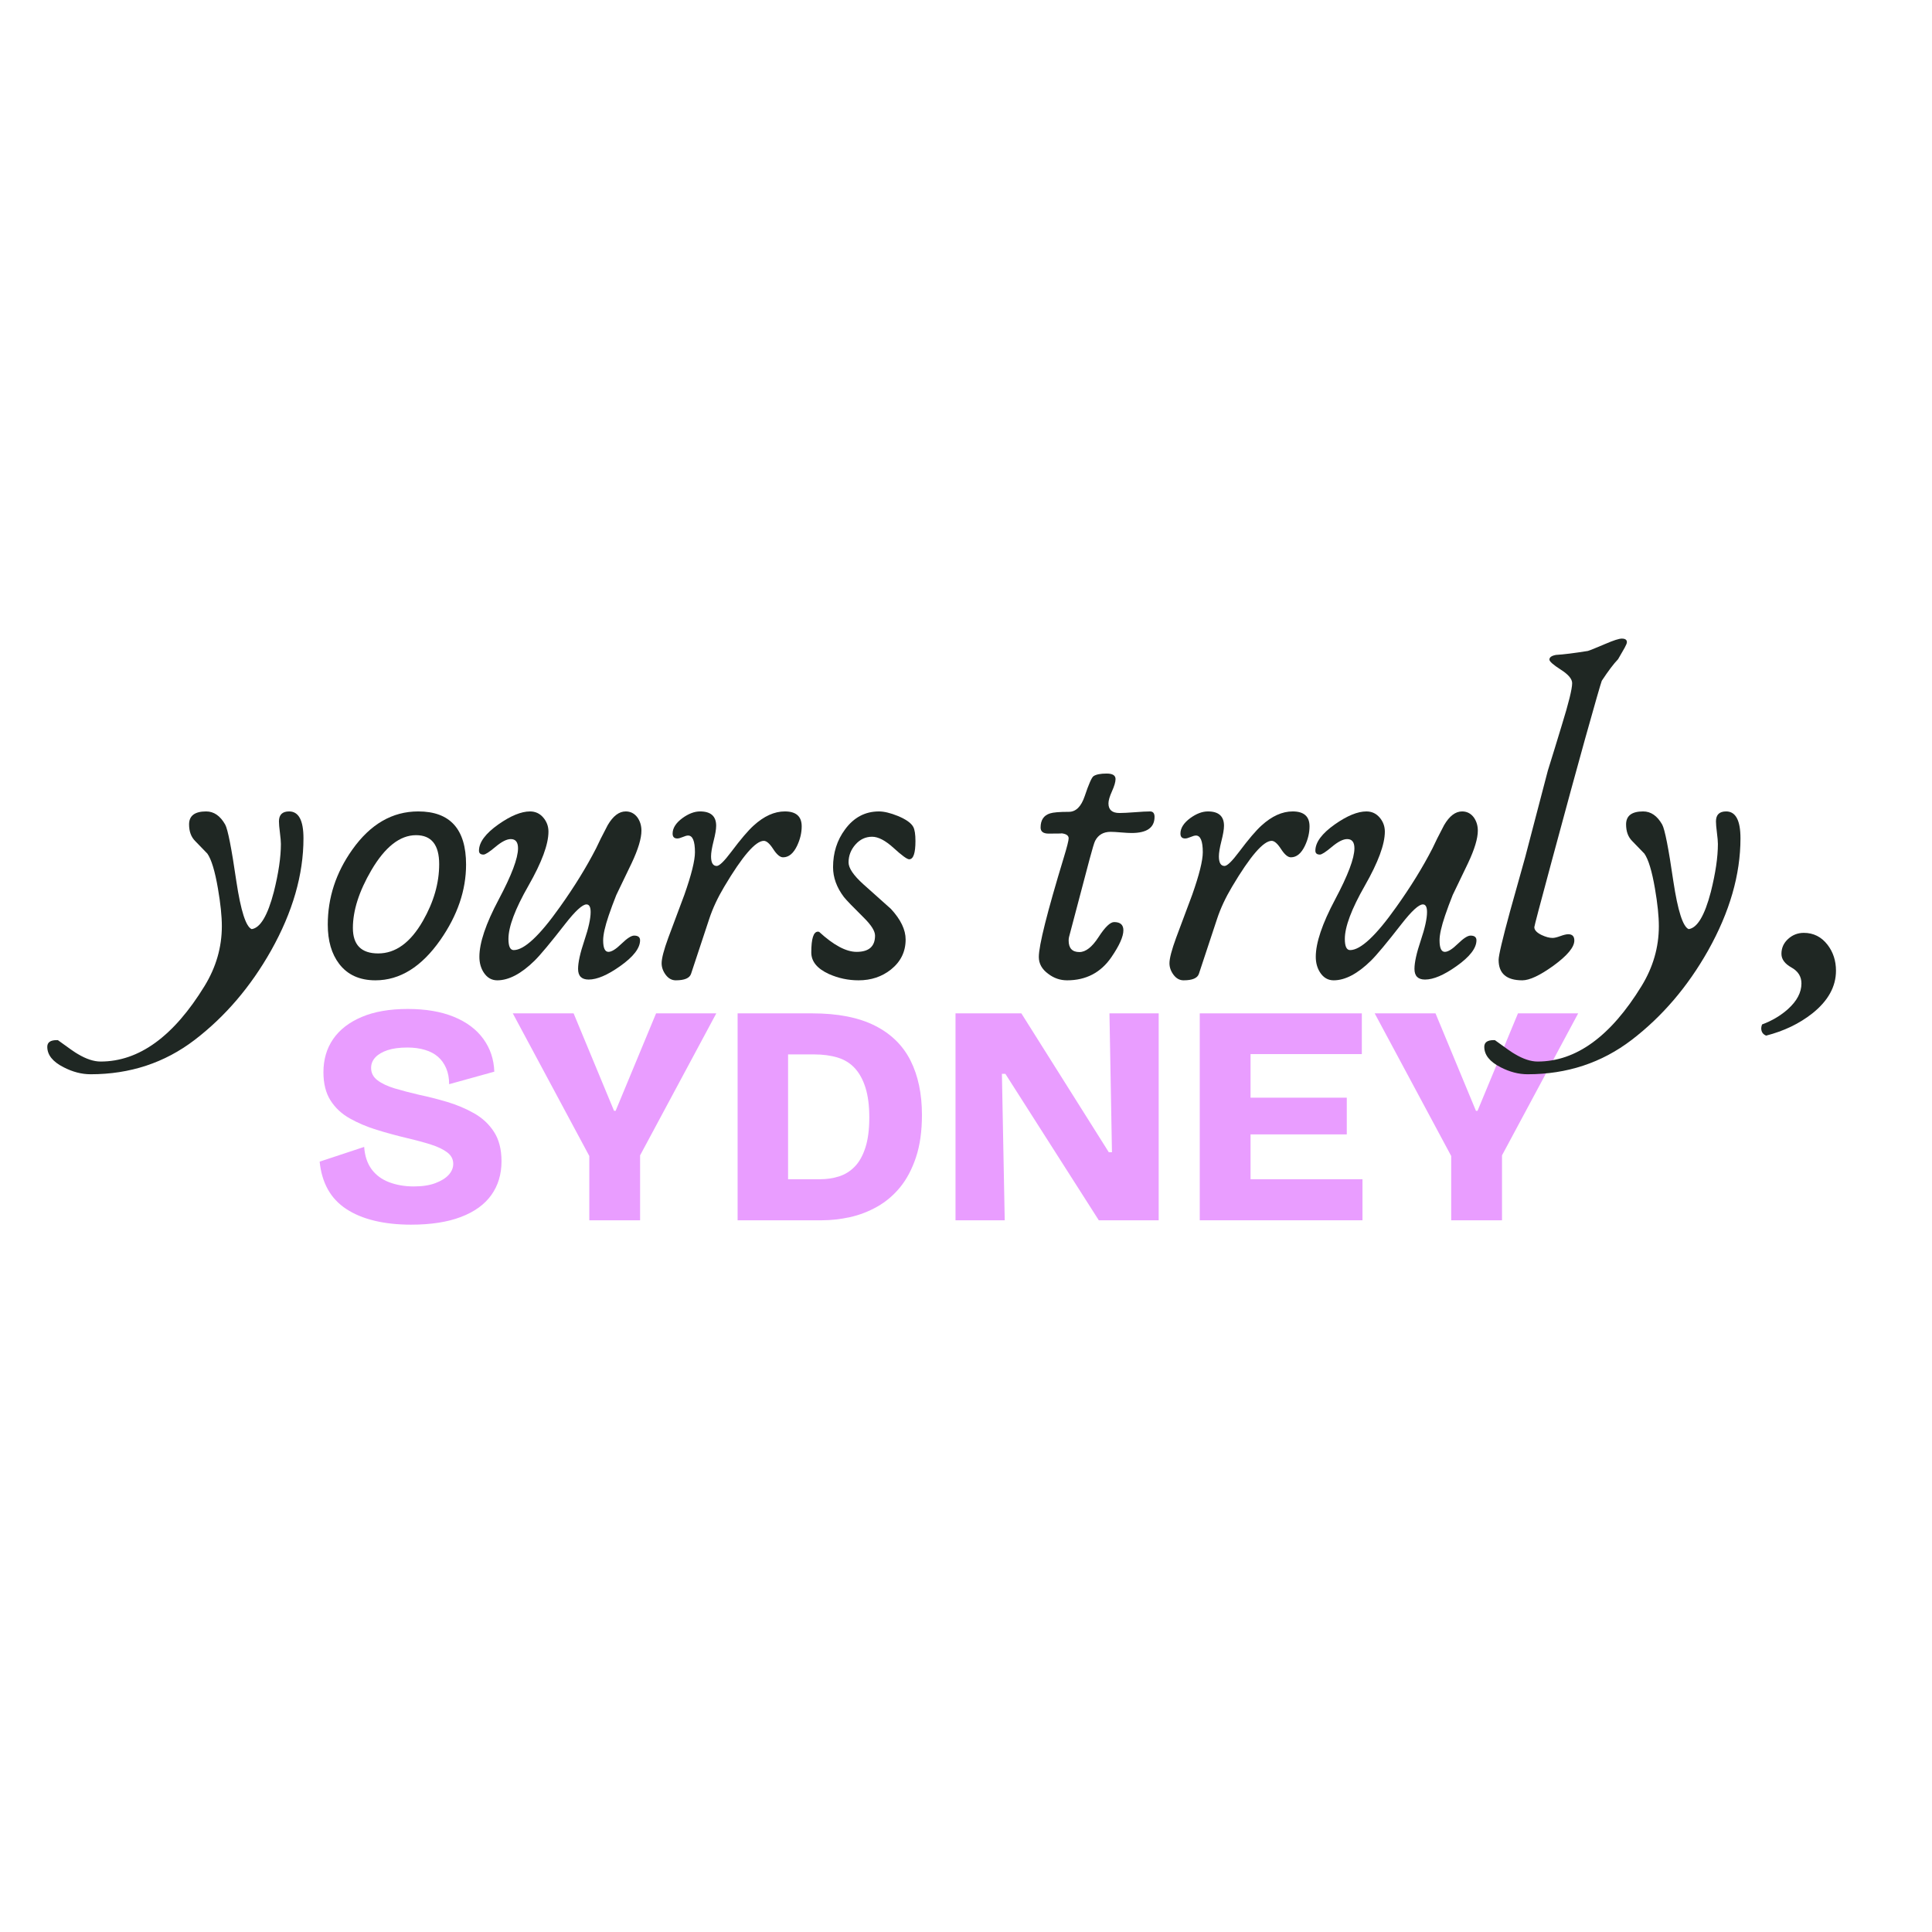
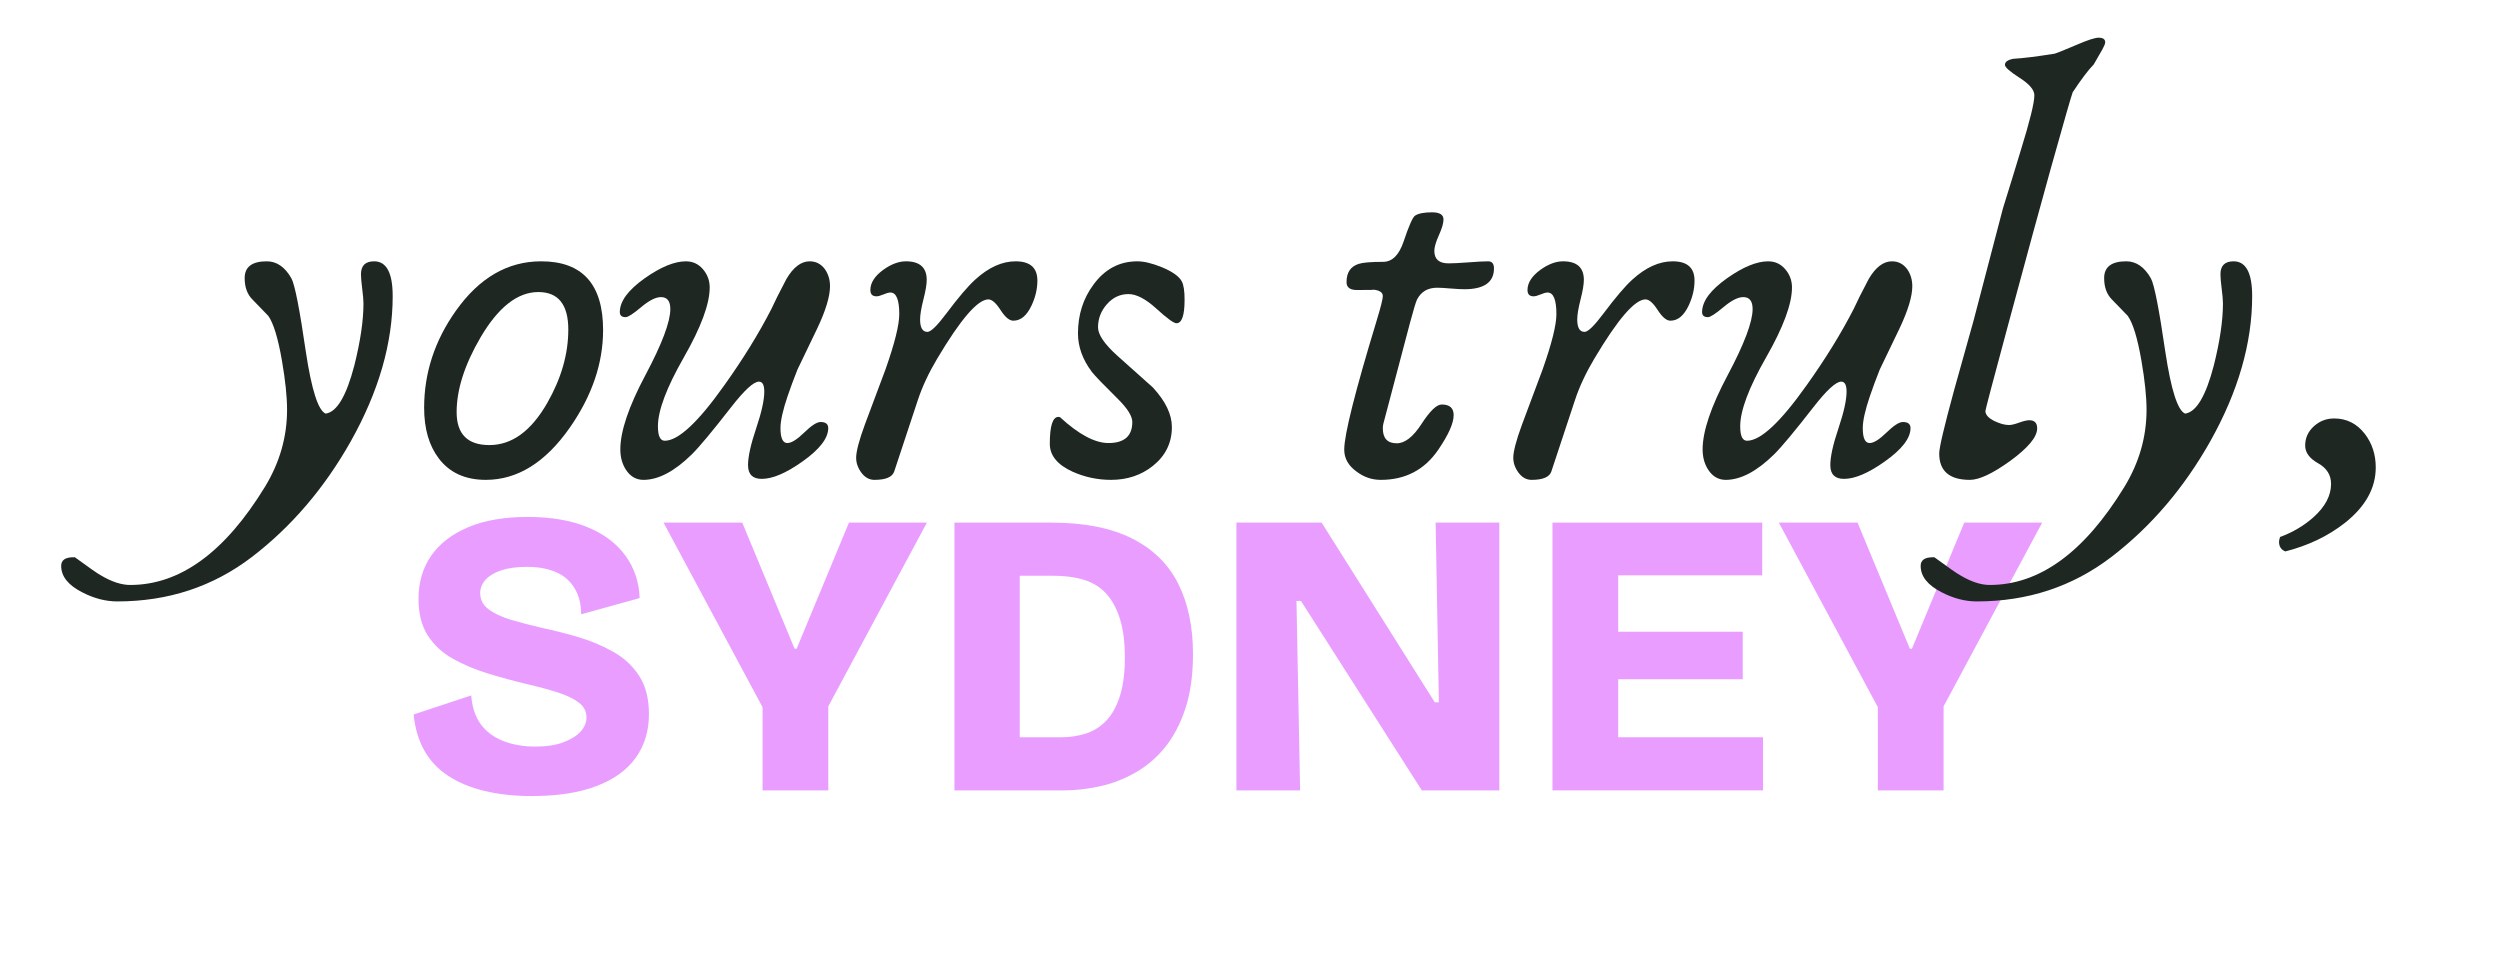
- <svg xmlns="http://www.w3.org/2000/svg" height="1000" preserveAspectRatio="xMidYMid meet" viewBox="0 0 750 750" width="1000" zoomAndPan="magnify">
-   <path d="m40.047 1.703c-5.273 0-10.023-.512-14.25-1.531-4.219-1.008-7.871-2.523-10.953-4.547-3.086-2.031-5.48-4.586-7.188-7.672-1.699-3.082-2.75-6.656-3.156-10.719l17.281-5.719c.25 3.492 1.203 6.371 2.859 8.641 1.664 2.273 3.938 3.961 6.812 5.062 2.883 1.094 6.07 1.641 9.562 1.641 3.332 0 6.133-.426 8.406-1.281 2.27-.852 3.992-1.926 5.172-3.219 1.176-1.301 1.766-2.723 1.766-4.266 0-1.789-.773-3.27-2.312-4.438-1.543-1.176-3.652-2.191-6.328-3.047-2.68-.852-5.762-1.688-9.25-2.5-4.062-.969-8-2.039-11.812-3.219-3.812-1.176-7.305-2.656-10.469-4.438-3.168-1.789-5.664-4.125-7.484-7-1.824-2.883-2.734-6.52-2.734-10.906 0-4.945 1.254-9.242 3.766-12.891 2.52-3.656 6.211-6.516 11.078-8.578 4.863-2.07 10.828-3.109 17.891-3.109 6.977 0 12.941 1.016 17.891 3.047 4.957 2.023 8.773 4.883 11.453 8.578 2.676 3.688 4.094 7.93 4.25 12.719l-17.531 4.859c0-2.352-.387-4.422-1.156-6.203-.773-1.789-1.828-3.27-3.172-4.438-1.336-1.176-3.016-2.066-5.047-2.672-2.023-.613-4.293-.922-6.812-.922-3.086 0-5.664.344-7.734 1.031-2.062.688-3.641 1.621-4.734 2.797-1.094 1.18-1.641 2.539-1.641 4.078 0 1.949.828 3.555 2.484 4.812 1.664 1.262 3.914 2.32 6.75 3.172 2.844.844 6.008 1.672 9.5 2.484 3.488.73 7.078 1.641 10.766 2.734 3.695 1.094 7.172 2.559 10.422 4.391 3.25 1.824 5.844 4.234 7.781 7.234 1.945 3 2.922 6.812 2.922 11.438 0 5.031-1.32 9.398-3.953 13.094-2.637 3.688-6.574 6.527-11.812 8.516-5.23 1.988-11.656 2.984-19.281 2.984zm0 0" fill="#e99dff" transform="translate(119.5885 473.7128)" />
-   <path d="m30.188 0v-24.953l-29.703-55.375h23.609l15.703 37.844h.609l15.703-37.844h23.375l-29.578 55.125v25.203zm0 0" fill="#e99dff" transform="translate(198.58 473.7128)" />
-   <path d="m17.281 0v-15.938h23c2.52 0 4.938-.363 7.25-1.094 2.312-.738 4.336-2 6.078-3.781 1.75-1.781 3.129-4.234 4.141-7.359 1.02-3.125 1.531-7.039 1.531-11.75 0-4.539-.492-8.375-1.469-11.5-.969-3.125-2.352-5.66-4.141-7.609-1.781-1.945-4.012-3.328-6.688-4.141-2.68-.812-5.719-1.219-9.125-1.219h-20.578v-15.938h19.844c9.895 0 17.988 1.586 24.281 4.75 6.289 3.156 10.914 7.68 13.875 13.562 2.957 5.887 4.438 12.93 4.438 21.125 0 6.324-.773 11.797-2.312 16.422-1.543 4.625-3.59 8.5-6.141 11.625-2.555 3.125-5.516 5.641-8.891 7.547-3.367 1.906-6.898 3.266-10.594 4.078-3.688.812-7.32 1.219-10.891 1.219zm-9.125 0v-80.328h19.594v80.328zm0 0" fill="#e99dff" transform="translate(278.1801 473.7128)" />
-   <path d="m8.156 0v-80.328h25.562l33.953 53.922h1.219l-.969-53.922h19.109v80.328h-23.25l-36.266-56.844h-1.344l1.094 56.844zm0 0" fill="#e99dff" transform="translate(362.7704 473.7128)" />
-   <path d="m8.156 0v-80.328h19.719v80.328zm14.234 0v-15.938h48.938v15.938zm0-33.344v-14.25h42.844v14.25zm0-31.172v-15.812h48.688v15.812zm0 0" fill="#e99dff" transform="translate(457.5845 473.7128)" />
-   <path d="m30.188 0v-24.953l-29.703-55.375h23.609l15.703 37.844h.609l15.703-37.844h23.375l-29.578 55.125v25.203zm0 0" fill="#e99dff" transform="translate(533.168 473.7128)" />
-   <g fill="#1f2723">
-     <path d="m53.156-55.125c0 14.105-4.188 28.621-12.562 43.547-7.93 14.062-17.828 25.641-29.703 34.734-11.625 8.875-25.078 13.312-40.359 13.312-3.5 0-7.004-.914-10.516-2.734-4.207-2.137-6.312-4.777-6.312-7.922 0-1.73 1.219-2.594 3.656-2.594h.453c4.312 3.156 6.902 4.957 7.766 5.406 3.25 1.938 6.195 2.906 8.828 2.906 14.93 0 28.379-9.777 40.359-29.328 4.469-7.301 6.703-15.039 6.703-23.219 0-3.906-.508-8.781-1.516-14.625-1.168-6.801-2.539-11.316-4.109-13.547-.055-.051-1.625-1.676-4.719-4.875-1.586-1.57-2.375-3.727-2.375-6.469 0-3.352 2.207-5.031 6.625-5.031 3 0 5.461 1.699 7.391 5.094 1.02 1.836 2.469 9.199 4.344 22.094 1.727 11.418 3.707 17.586 5.938 18.5 3.352-.457 6.223-5.281 8.609-14.469 1.82-7.258 2.734-13.453 2.734-18.578 0-.969-.125-2.426-.375-4.375-.25-1.957-.375-3.422-.375-4.391 0-2.582 1.316-3.875 3.953-3.875 3.707 0 5.562 3.48 5.562 10.438zm0 0" transform="translate(64.64978 380.5577)" />
-     <path d="m55.438-44.922c0 9.949-3.324 19.695-9.969 29.234-7.312 10.461-15.719 15.688-25.219 15.688-6.137 0-10.828-2.129-14.078-6.391-2.949-3.863-4.422-8.941-4.422-15.234 0-10.457 3.172-20.156 9.516-29.094 7.008-9.895 15.539-14.844 25.594-14.844 12.383 0 18.578 6.883 18.578 20.641zm-10.438-.156c0-7.508-2.996-11.266-8.984-11.266-6.242 0-12.027 4.543-17.359 13.625-4.773 8.18-7.156 15.641-7.156 22.391 0 6.594 3.273 9.891 9.828 9.891 6.75 0 12.535-4.211 17.359-12.641 4.207-7.352 6.312-14.688 6.312-22zm0 0" transform="translate(125.4902 380.5577)" />
-     <path d="m63.969-58.109c0 3.055-1.273 7.266-3.812 12.641-1.98 4.117-3.961 8.23-5.938 12.344-1.117 2.793-2.105 5.461-2.969 8-1.43 4.211-2.141 7.406-2.141 9.594 0 2.992.688 4.484 2.062 4.484 1.219 0 2.906-1.051 5.062-3.156 2.156-2.102 3.789-3.156 4.906-3.156 1.531 0 2.297.609 2.297 1.828 0 3.043-2.59 6.391-7.766 10.047-4.875 3.461-8.938 5.188-12.188 5.188-2.742 0-4.109-1.375-4.109-4.125 0-2.531.812-6.207 2.438-11.031 1.625-4.82 2.438-8.504 2.438-11.047 0-1.977-.539-2.969-1.609-2.969-1.574 0-4.34 2.539-8.297 7.609-5.688 7.312-9.648 12.062-11.875 14.25-5.18 5.074-10 7.609-14.469 7.609-2.188 0-3.945-1.016-5.266-3.047-1.117-1.727-1.672-3.758-1.672-6.094 0-5.426 2.5-12.836 7.5-22.234 5-9.395 7.5-16.02 7.5-19.875 0-2.383-.938-3.578-2.812-3.578-1.574 0-3.555 1.008-5.938 3.016-2.387 2-3.934 3-4.641 3-1.18 0-1.766-.504-1.766-1.516 0-3.25 2.516-6.648 7.547-10.203 4.77-3.352 8.859-5.031 12.266-5.031 2.07 0 3.781.789 5.125 2.359 1.352 1.574 2.031 3.402 2.031 5.484 0 4.93-2.59 11.922-7.766 20.984-5.18 9.055-7.766 15.945-7.766 20.672 0 2.887.68 4.328 2.047 4.328 4.062 0 10.023-5.555 17.891-16.672 5.582-7.812 10.281-15.426 14.094-22.844.914-2.031 2.414-5.023 4.5-8.984 2.07-3.551 4.406-5.328 7-5.328 1.875 0 3.395.789 4.562 2.359 1.02 1.469 1.531 3.168 1.531 5.094zm0 0" transform="translate(185.0362 380.5577)" />
-     <path d="m56.812-59.781c0 2.492-.586 4.98-1.75 7.469-1.43 3.043-3.258 4.562-5.484 4.562-1.168 0-2.438-1.062-3.812-3.188-1.375-2.133-2.594-3.203-3.656-3.203-3.199 0-8.324 5.938-15.375 17.812-2.543 4.273-4.477 8.414-5.797 12.422l-7.078 21.391c-.562 1.68-2.543 2.516-5.938 2.516-1.523 0-2.82-.707-3.891-2.125-1.062-1.426-1.594-2.926-1.594-4.5 0-1.875.863-5.176 2.594-9.906 2.07-5.582 4.148-11.141 6.234-16.672 2.738-7.77 4.109-13.273 4.109-16.516 0-4.32-.887-6.484-2.656-6.484-.512 0-1.211.195-2.094.578-.887.375-1.586.562-2.094.562-1.219 0-1.828-.629-1.828-1.891 0-2.133 1.27-4.141 3.812-6.016 2.383-1.727 4.664-2.594 6.844-2.594 4.164 0 6.25 1.855 6.25 5.562 0 1.367-.336 3.344-1 5.938-.656 2.586-.984 4.562-.984 5.938 0 2.492.734 3.734 2.203 3.734 1.02 0 2.898-1.828 5.641-5.484 3.656-4.875 6.551-8.273 8.688-10.203 4.008-3.656 8.047-5.484 12.109-5.484 4.363 0 6.547 1.93 6.547 5.781zm0 0" transform="translate(254.4049 380.5577)" />
-     <path d="m42.797-54.062c0 4.719-.812 7.078-2.438 7.078-.812 0-2.82-1.457-6.016-4.375-3.199-2.914-5.992-4.375-8.375-4.375-2.543 0-4.703 1.016-6.484 3.047-1.773 2.023-2.656 4.328-2.656 6.922 0 2.188 1.906 5.008 5.719 8.453 7 6.242 10.578 9.438 10.734 9.594 3.801 4.117 5.703 8.074 5.703 11.875 0 4.73-1.902 8.617-5.703 11.656-3.512 2.793-7.699 4.188-12.562 4.188-4.012 0-7.844-.812-11.5-2.438-4.574-2.082-6.859-4.875-6.859-8.375 0-5.383.863-8.078 2.594-8.078.051 0 .203.027.453.078 5.633 5.18 10.484 7.766 14.547 7.766 4.77 0 7.156-2.102 7.156-6.312 0-1.727-1.398-3.988-4.188-6.781-4.367-4.312-7.008-7.051-7.922-8.219-2.793-3.707-4.188-7.566-4.188-11.578 0-5.582 1.547-10.457 4.641-14.625 3.406-4.664 7.797-7 13.172-7 1.988 0 4.426.586 7.312 1.75 3.195 1.324 5.203 2.746 6.016 4.266.562 1.062.844 2.891.844 5.484zm0 0" transform="translate(312.5803 380.5577)" />
-     <path d="m47.281-63.438c0 4.168-2.969 6.25-8.906 6.25-.906 0-2.262-.07-4.062-.219-1.805-.156-3.164-.234-4.078-.234-2.793 0-4.797 1.168-6.016 3.5-.355.711-1.07 3.07-2.141 7.078l-7.984 30.234c-.105.406-.156.867-.156 1.375 0 2.992 1.395 4.484 4.188 4.484 2.438 0 4.91-1.938 7.422-5.812 2.508-3.883 4.531-5.828 6.062-5.828 2.383 0 3.578 1.062 3.578 3.188 0 2.438-1.555 5.918-4.656 10.438-4.105 5.992-9.84 8.984-17.203 8.984-2.688 0-5.125-.836-7.312-2.516-2.438-1.77-3.656-3.953-3.656-6.547 0-4.469 3.223-17.312 9.672-38.531 1.27-4.164 1.906-6.676 1.906-7.531 0-1.176-1.094-1.836-3.281-1.984 1.57.105.078.156-4.484.156-2.086 0-3.125-.785-3.125-2.359 0-2.895 1.219-4.723 3.656-5.484 1.219-.406 3.656-.609 7.312-.609 2.738 0 4.789-2.031 6.156-6.094 1.582-4.719 2.727-7.305 3.438-7.766 1.008-.664 2.707-1 5.094-1 2.289 0 3.438.715 3.438 2.141 0 1.117-.461 2.688-1.375 4.719-.918 2.031-1.375 3.605-1.375 4.719 0 2.492 1.422 3.734 4.266 3.734 1.32 0 3.301-.098 5.938-.297 2.645-.207 4.625-.312 5.938-.312 1.164 0 1.75.711 1.75 2.125zm0 0" transform="translate(400.9093 380.5577)" />
-     <path d="m56.812-59.781c0 2.492-.586 4.98-1.75 7.469-1.43 3.043-3.258 4.562-5.484 4.562-1.168 0-2.438-1.062-3.812-3.188-1.375-2.133-2.594-3.203-3.656-3.203-3.199 0-8.324 5.938-15.375 17.812-2.543 4.273-4.477 8.414-5.797 12.422l-7.078 21.391c-.562 1.68-2.543 2.516-5.938 2.516-1.523 0-2.82-.707-3.891-2.125-1.062-1.426-1.594-2.926-1.594-4.5 0-1.875.863-5.176 2.594-9.906 2.07-5.582 4.148-11.141 6.234-16.672 2.738-7.77 4.109-13.273 4.109-16.516 0-4.32-.887-6.484-2.656-6.484-.512 0-1.211.195-2.094.578-.887.375-1.586.562-2.094.562-1.219 0-1.828-.629-1.828-1.891 0-2.133 1.27-4.141 3.812-6.016 2.383-1.727 4.664-2.594 6.844-2.594 4.164 0 6.25 1.855 6.25 5.562 0 1.367-.336 3.344-1 5.938-.656 2.586-.984 4.562-.984 5.938 0 2.492.734 3.734 2.203 3.734 1.02 0 2.898-1.828 5.641-5.484 3.656-4.875 6.551-8.273 8.688-10.203 4.008-3.656 8.047-5.484 12.109-5.484 4.363 0 6.547 1.93 6.547 5.781zm0 0" transform="translate(451.5462 380.5577)" />
-     <path d="m63.969-58.109c0 3.055-1.273 7.266-3.812 12.641-1.98 4.117-3.961 8.23-5.938 12.344-1.117 2.793-2.105 5.461-2.969 8-1.43 4.211-2.141 7.406-2.141 9.594 0 2.992.688 4.484 2.062 4.484 1.219 0 2.906-1.051 5.062-3.156 2.156-2.102 3.789-3.156 4.906-3.156 1.531 0 2.297.609 2.297 1.828 0 3.043-2.59 6.391-7.766 10.047-4.875 3.461-8.938 5.188-12.188 5.188-2.742 0-4.109-1.375-4.109-4.125 0-2.531.812-6.207 2.438-11.031 1.625-4.82 2.438-8.504 2.438-11.047 0-1.977-.539-2.969-1.609-2.969-1.574 0-4.34 2.539-8.297 7.609-5.688 7.312-9.648 12.062-11.875 14.25-5.18 5.074-10 7.609-14.469 7.609-2.188 0-3.945-1.016-5.266-3.047-1.117-1.727-1.672-3.758-1.672-6.094 0-5.426 2.5-12.836 7.5-22.234 5-9.395 7.5-16.02 7.5-19.875 0-2.383-.938-3.578-2.812-3.578-1.574 0-3.555 1.008-5.938 3.016-2.387 2-3.934 3-4.641 3-1.18 0-1.766-.504-1.766-1.516 0-3.25 2.516-6.648 7.547-10.203 4.77-3.352 8.859-5.031 12.266-5.031 2.07 0 3.781.789 5.125 2.359 1.352 1.574 2.031 3.402 2.031 5.484 0 4.93-2.59 11.922-7.766 20.984-5.18 9.055-7.766 15.945-7.766 20.672 0 2.887.68 4.328 2.047 4.328 4.062 0 10.023-5.555 17.891-16.672 5.582-7.812 10.281-15.426 14.094-22.844.914-2.031 2.414-5.023 4.5-8.984 2.07-3.551 4.406-5.328 7-5.328 1.875 0 3.395.789 4.562 2.359 1.02 1.469 1.531 3.168 1.531 5.094zm0 0" transform="translate(509.7215 380.5577)" />
-     <path d="m52.469-131.281c0 .406-.281 1.121-.844 2.141-.555 1.012-1.414 2.508-2.578 4.484-1.68 1.73-3.789 4.523-6.328 8.375-.199.512-.859 2.719-1.984 6.625l-4.562 16.141c-2.949 10.562-7.215 26.199-12.797 46.906-4.562 16.906-6.844 25.562-6.844 25.969 0 1.117.938 2.133 2.812 3.047 1.625.762 3.047 1.141 4.266 1.141.707 0 1.719-.238 3.031-.719 1.32-.477 2.344-.719 3.062-.719 1.57 0 2.359.812 2.359 2.438 0 2.586-2.719 5.855-8.156 9.812-5.23 3.762-9.242 5.641-12.031 5.641-6.137 0-9.203-2.641-9.203-7.922 0-1.727 1.492-8.07 4.484-19.031 1.926-6.906 3.859-13.812 5.797-20.719l8.828-33.734c1.82-5.832 3.625-11.695 5.406-17.594 2.688-8.676 4.031-14.129 4.031-16.359 0-1.625-1.477-3.375-4.422-5.25-2.938-1.883-4.406-3.18-4.406-3.891 0-.914.863-1.523 2.594-1.828 2.789-.156 6.898-.664 12.328-1.531.707-.195 2.969-1.109 6.781-2.734 3.195-1.375 5.328-2.062 6.391-2.062 1.32 0 1.984.461 1.984 1.375zm0 0" transform="translate(579.0903 380.5577)" />
-     <path d="m53.156-55.125c0 14.105-4.188 28.621-12.562 43.547-7.93 14.062-17.828 25.641-29.703 34.734-11.625 8.875-25.078 13.312-40.359 13.312-3.5 0-7.004-.914-10.516-2.734-4.207-2.137-6.312-4.777-6.312-7.922 0-1.73 1.219-2.594 3.656-2.594h.453c4.312 3.156 6.902 4.957 7.766 5.406 3.25 1.938 6.195 2.906 8.828 2.906 14.93 0 28.379-9.777 40.359-29.328 4.469-7.301 6.703-15.039 6.703-23.219 0-3.906-.508-8.781-1.516-14.625-1.168-6.801-2.539-11.316-4.109-13.547-.055-.051-1.625-1.676-4.719-4.875-1.586-1.57-2.375-3.727-2.375-6.469 0-3.352 2.207-5.031 6.625-5.031 3 0 5.461 1.699 7.391 5.094 1.02 1.836 2.469 9.199 4.344 22.094 1.727 11.418 3.707 17.586 5.938 18.5 3.352-.457 6.223-5.281 8.609-14.469 1.82-7.258 2.734-13.453 2.734-18.578 0-.969-.125-2.426-.375-4.375-.25-1.957-.375-3.422-.375-4.391 0-2.582 1.316-3.875 3.953-3.875 3.707 0 5.562 3.48 5.562 10.438zm0 0" transform="translate(622.4934 380.5577)" />
-     <path d="m29.391-3.734c0 6.195-3.074 11.734-9.219 16.609-5.023 3.957-10.984 6.82-17.891 8.594-1.273-.5-1.906-1.465-1.906-2.891 0-.355.102-.836.312-1.438 3.852-1.43 7.203-3.414 10.047-5.953 3.5-3.148 5.25-6.469 5.25-9.969 0-2.688-1.297-4.754-3.891-6.203-2.586-1.445-3.875-3.211-3.875-5.297 0-2.281.863-4.207 2.594-5.781 1.727-1.57 3.758-2.359 6.094-2.359 3.758 0 6.832 1.547 9.219 4.641 2.176 2.844 3.266 6.195 3.266 10.047zm0 0" transform="translate(683.3338 380.5577)" />
+ <svg xmlns="http://www.w3.org/2000/svg" height="383.891" preserveAspectRatio="xMidYMid" viewBox="0 0 750 287.918" width="1000" zoomAndPan="magnify" version="1.1" id="svg17">
+   <defs id="defs17" />
+   <path d="m 159.635,238.817 c -5.273,0 -10.023,-0.512 -14.25,-1.531 -4.219,-1.008 -7.871,-2.523 -10.953,-4.547 -3.086,-2.031 -5.48,-4.586 -7.188,-7.672 -1.699,-3.082 -2.75,-6.656 -3.156,-10.719 l 17.281,-5.719 c 0.25,3.492 1.203,6.371 2.859,8.641 1.664,2.273 3.938,3.961 6.812,5.062 2.883,1.094 6.07,1.641 9.562,1.641 3.332,0 6.133,-0.426 8.406,-1.281 2.27,-0.852 3.992,-1.926 5.172,-3.219 1.176,-1.301 1.766,-2.723 1.766,-4.266 0,-1.789 -0.773,-3.27 -2.312,-4.438 -1.543,-1.176 -3.652,-2.191 -6.328,-3.047 -2.68,-0.852 -5.762,-1.688 -9.25,-2.5 -4.062,-0.969 -8,-2.039 -11.812,-3.219 -3.812,-1.176 -7.305,-2.656 -10.469,-4.438 -3.168,-1.789 -5.664,-4.125 -7.484,-7 -1.824,-2.883 -2.734,-6.52 -2.734,-10.906 0,-4.945 1.254,-9.242 3.766,-12.891 2.52,-3.656 6.211,-6.516 11.078,-8.578 4.863,-2.07 10.828,-3.109 17.891,-3.109 6.977,0 12.941,1.016 17.891,3.047 4.957,2.023 8.773,4.883 11.453,8.578 2.676,3.688 4.094,7.93 4.25,12.719 l -17.531,4.859 c 0,-2.352 -0.387,-4.422 -1.156,-6.203 -0.773,-1.789 -1.828,-3.27 -3.172,-4.438 -1.336,-1.176 -3.016,-2.066 -5.047,-2.672 -2.023,-0.613 -4.293,-0.922 -6.812,-0.922 -3.086,0 -5.664,0.344 -7.734,1.031 -2.062,0.688 -3.641,1.621 -4.734,2.797 -1.094,1.18 -1.641,2.539 -1.641,4.078 0,1.949 0.828,3.555 2.484,4.812 1.664,1.262 3.914,2.32 6.75,3.172 2.844,0.844 6.008,1.672 9.5,2.484 3.488,0.73 7.078,1.641 10.766,2.734 3.695,1.094 7.172,2.559 10.422,4.391 3.25,1.824 5.844,4.234 7.781,7.234 1.945,3 2.922,6.812 2.922,11.438 0,5.031 -1.32,9.398 -3.953,13.094 -2.637,3.688 -6.574,6.527 -11.812,8.516 -5.23,1.988 -11.656,2.984 -19.281,2.984 z m 0,0" fill="#e99dff" id="path1" />
+   <path d="m 228.768,237.114 v -24.953 l -29.703,-55.375 h 23.609 l 15.703,37.844 h 0.609 l 15.703,-37.844 h 23.375 l -29.578,55.125 v 25.203 z m 0,0" fill="#e99dff" id="path2" />
+   <path d="m 295.461,237.114 v -15.938 h 23 c 2.52,0 4.938,-0.363 7.25,-1.094 2.312,-0.738 4.336,-2 6.078,-3.781 1.75,-1.781 3.129,-4.234 4.141,-7.359 1.02,-3.125 1.531,-7.039 1.531,-11.75 0,-4.539 -0.492,-8.375 -1.469,-11.5 -0.969,-3.125 -2.352,-5.66 -4.141,-7.609 -1.781,-1.945 -4.012,-3.328 -6.688,-4.141 -2.68,-0.812 -5.719,-1.219 -9.125,-1.219 h -20.578 v -15.938 h 19.844 c 9.895,0 17.988,1.586 24.281,4.75 6.289,3.156 10.914,7.68 13.875,13.562 2.957,5.887 4.438,12.93 4.438,21.125 0,6.324 -0.773,11.797 -2.312,16.422 -1.543,4.625 -3.59,8.5 -6.141,11.625 -2.555,3.125 -5.516,5.641 -8.891,7.547 -3.367,1.906 -6.898,3.266 -10.594,4.078 -3.688,0.812 -7.32,1.219 -10.891,1.219 z m -9.125,0 v -80.328 h 19.594 v 80.328 z m 0,0" fill="#e99dff" id="path3" />
+   <path d="m 370.927,237.114 v -80.328 h 25.562 l 33.953,53.922 h 1.219 l -0.969,-53.922 h 19.109 v 80.328 h -23.25 l -36.266,-56.844 h -1.344 l 1.094,56.844 z m 0,0" fill="#e99dff" id="path4" />
+   <path d="m 465.741,237.114 v -80.328 h 19.719 v 80.328 z m 14.234,0 v -15.938 h 48.938 v 15.938 z m 0,-33.344 v -14.25 h 42.844 v 14.25 z m 0,-31.172 v -15.812 h 48.688 v 15.812 z m 0,0" fill="#e99dff" id="path5" />
+   <path d="m 563.356,237.114 v -24.953 l -29.703,-55.375 h 23.609 l 15.703,37.844 h 0.609 l 15.703,-37.844 h 23.375 l -29.578,55.125 v 25.203 z m 0,0" fill="#e99dff" id="path6" />
+   <g fill="#1f2723" id="g17" transform="translate(0,-236.5986)">
+     <path d="m 53.156,-55.125 c 0,14.105 -4.188,28.621 -12.562,43.547 -7.93,14.062 -17.828,25.641 -29.703,34.734 -11.625,8.875 -25.078,13.312 -40.359,13.312 -3.5,0 -7.004,-0.914 -10.516,-2.734 -4.207,-2.137 -6.312,-4.777 -6.312,-7.922 0,-1.73 1.219,-2.594 3.656,-2.594 h 0.453 c 4.312,3.156 6.902,4.957 7.766,5.406 3.25,1.938 6.195,2.906 8.828,2.906 14.93,0 28.379,-9.777 40.359,-29.328 4.469,-7.301 6.703,-15.039 6.703,-23.219 0,-3.906 -0.508,-8.781 -1.516,-14.625 -1.168,-6.801 -2.539,-11.316 -4.109,-13.547 -0.055,-0.051 -1.625,-1.676 -4.719,-4.875 -1.586,-1.57 -2.375,-3.727 -2.375,-6.469 0,-3.352 2.207,-5.031 6.625,-5.031 3,0 5.461,1.699 7.391,5.094 1.02,1.836 2.469,9.199 4.344,22.094 1.727,11.418 3.707,17.586 5.938,18.5 3.352,-0.457 6.223,-5.281 8.609,-14.469 1.82,-7.258 2.734,-13.453 2.734,-18.578 0,-0.969 -0.125,-2.426 -0.375,-4.375 -0.25,-1.957 -0.375,-3.422 -0.375,-4.391 0,-2.582 1.316,-3.875 3.953,-3.875 3.707,0 5.562,3.48 5.562,10.438 z m 0,0" transform="translate(64.64978,380.5577)" id="path7" />
+     <path d="m 55.438,-44.922 c 0,9.949 -3.324,19.695 -9.969,29.234 C 38.156,-5.227 29.75,0 20.25,0 14.113,0 9.422,-2.129 6.172,-6.391 3.223,-10.254 1.75,-15.332 1.75,-21.625 c 0,-10.457 3.172,-20.156 9.516,-29.094 7.008,-9.895 15.539,-14.844 25.594,-14.844 12.383,0 18.578,6.883 18.578,20.641 z M 45,-45.078 c 0,-7.508 -2.996,-11.266 -8.984,-11.266 -6.242,0 -12.027,4.543 -17.359,13.625 -4.773,8.18 -7.156,15.641 -7.156,22.391 0,6.594 3.273,9.891 9.828,9.891 6.75,0 12.535,-4.211 17.359,-12.641 4.207,-7.352 6.312,-14.688 6.312,-22 z m 0,0" transform="translate(125.4902,380.5577)" id="path8" />
+     <path d="m 63.969,-58.109 c 0,3.055 -1.273,7.266 -3.812,12.641 -1.98,4.117 -3.961,8.23 -5.938,12.344 -1.117,2.793 -2.105,5.461 -2.969,8 -1.43,4.211 -2.141,7.406 -2.141,9.594 0,2.992 0.688,4.484 2.062,4.484 1.219,0 2.906,-1.051 5.062,-3.156 2.156,-2.102 3.789,-3.156 4.906,-3.156 1.531,0 2.297,0.609 2.297,1.828 0,3.043 -2.59,6.391 -7.766,10.047 -4.875,3.461 -8.938,5.188 -12.188,5.188 -2.742,0 -4.109,-1.375 -4.109,-4.125 0,-2.531 0.812,-6.207 2.438,-11.031 1.625,-4.82 2.438,-8.504 2.438,-11.047 0,-1.977 -0.539,-2.969 -1.609,-2.969 -1.574,0 -4.34,2.539 -8.297,7.609 -5.688,7.312 -9.648,12.062 -11.875,14.25 C 17.289,-2.535 12.469,0 8,0 5.812,0 4.055,-1.016 2.734,-3.047 1.617,-4.773 1.062,-6.805 1.062,-9.141 c 0,-5.426 2.5,-12.836 7.5,-22.234 5,-9.395 7.5,-16.02 7.5,-19.875 0,-2.383 -0.938,-3.578 -2.812,-3.578 -1.574,0 -3.555,1.008 -5.938,3.016 -2.387,2 -3.934,3 -4.641,3 -1.18,0 -1.766,-0.504 -1.766,-1.516 0,-3.25 2.516,-6.648 7.547,-10.203 4.77,-3.352 8.859,-5.031 12.266,-5.031 2.07,0 3.781,0.789 5.125,2.359 1.352,1.574 2.031,3.402 2.031,5.484 0,4.93 -2.59,11.922 -7.766,20.984 -5.18,9.055 -7.766,15.945 -7.766,20.672 0,2.887 0.68,4.328 2.047,4.328 4.062,0 10.023,-5.555 17.891,-16.672 5.582,-7.812 10.281,-15.426 14.094,-22.844 0.914,-2.031 2.414,-5.023 4.5,-8.984 2.07,-3.551 4.406,-5.328 7,-5.328 1.875,0 3.395,0.789 4.562,2.359 1.02,1.469 1.531,3.168 1.531,5.094 z m 0,0" transform="translate(185.0362,380.5577)" id="path9" />
+     <path d="m 56.812,-59.781 c 0,2.492 -0.586,4.98 -1.75,7.469 -1.43,3.043 -3.258,4.562 -5.484,4.562 -1.168,0 -2.438,-1.062 -3.812,-3.188 -1.375,-2.133 -2.594,-3.203 -3.656,-3.203 -3.199,0 -8.324,5.938 -15.375,17.812 -2.543,4.273 -4.477,8.414 -5.797,12.422 L 13.859,-2.516 C 13.297,-0.836 11.316,0 7.922,0 6.398,0 5.102,-0.707 4.031,-2.125 2.969,-3.551 2.438,-5.051 2.438,-6.625 c 0,-1.875 0.863,-5.176 2.594,-9.906 2.07,-5.582 4.148,-11.141 6.234,-16.672 2.738,-7.77 4.109,-13.273 4.109,-16.516 0,-4.32 -0.887,-6.484 -2.656,-6.484 -0.512,0 -1.211,0.195 -2.094,0.578 -0.887,0.375 -1.586,0.562 -2.094,0.562 -1.219,0 -1.828,-0.629 -1.828,-1.891 0,-2.133 1.27,-4.141 3.812,-6.016 2.383,-1.727 4.664,-2.594 6.844,-2.594 4.164,0 6.25,1.855 6.25,5.562 0,1.367 -0.336,3.344 -1,5.938 -0.656,2.586 -0.984,4.562 -0.984,5.938 0,2.492 0.734,3.734 2.203,3.734 1.02,0 2.898,-1.828 5.641,-5.484 3.656,-4.875 6.551,-8.273 8.688,-10.203 4.008,-3.656 8.047,-5.484 12.109,-5.484 4.363,0 6.547,1.93 6.547,5.781 z m 0,0" transform="translate(254.4049,380.5577)" id="path10" />
+     <path d="m 42.797,-54.062 c 0,4.719 -0.812,7.078 -2.438,7.078 -0.812,0 -2.82,-1.457 -6.016,-4.375 -3.199,-2.914 -5.992,-4.375 -8.375,-4.375 -2.543,0 -4.703,1.016 -6.484,3.047 -1.773,2.023 -2.656,4.328 -2.656,6.922 0,2.188 1.906,5.008 5.719,8.453 7,6.242 10.578,9.438 10.734,9.594 3.801,4.117 5.703,8.074 5.703,11.875 0,4.73 -1.902,8.617 -5.703,11.656 C 29.77,-1.395 25.582,0 20.719,0 c -4.012,0 -7.844,-0.812 -11.5,-2.438 -4.574,-2.082 -6.859,-4.875 -6.859,-8.375 0,-5.383 0.863,-8.078 2.594,-8.078 0.051,0 0.203,0.027 0.453,0.078 5.633,5.18 10.484,7.766 14.547,7.766 4.77,0 7.156,-2.102 7.156,-6.312 0,-1.727 -1.398,-3.988 -4.188,-6.781 -4.367,-4.312 -7.008,-7.051 -7.922,-8.219 -2.793,-3.707 -4.188,-7.566 -4.188,-11.578 0,-5.582 1.547,-10.457 4.641,-14.625 3.406,-4.664 7.797,-7 13.172,-7 1.988,0 4.426,0.586 7.312,1.75 3.195,1.324 5.203,2.746 6.016,4.266 0.562,1.062 0.844,2.891 0.844,5.484 z m 0,0" transform="translate(312.5803,380.5577)" id="path11" />
+     <path d="m 47.281,-63.438 c 0,4.168 -2.969,6.25 -8.906,6.25 -0.906,0 -2.262,-0.07 -4.062,-0.219 -1.805,-0.156 -3.164,-0.234 -4.078,-0.234 -2.793,0 -4.797,1.168 -6.016,3.5 -0.355,0.711 -1.07,3.07 -2.141,7.078 l -7.984,30.234 c -0.105,0.406 -0.156,0.867 -0.156,1.375 0,2.992 1.395,4.484 4.188,4.484 2.438,0 4.91,-1.938 7.422,-5.812 2.508,-3.883 4.531,-5.828 6.062,-5.828 2.383,0 3.578,1.062 3.578,3.188 0,2.438 -1.555,5.918 -4.656,10.438 C 26.426,-2.992 20.691,0 13.328,0 c -2.688,0 -5.125,-0.836 -7.312,-2.516 -2.438,-1.77 -3.656,-3.953 -3.656,-6.547 0,-4.469 3.223,-17.312 9.672,-38.531 1.27,-4.164 1.906,-6.676 1.906,-7.531 0,-1.176 -1.094,-1.836 -3.281,-1.984 1.57,0.105 0.078,0.156 -4.484,0.156 -2.086,0 -3.125,-0.785 -3.125,-2.359 0,-2.895 1.219,-4.723 3.656,-5.484 1.219,-0.406 3.656,-0.609 7.312,-0.609 2.738,0 4.789,-2.031 6.156,-6.094 1.582,-4.719 2.727,-7.305 3.438,-7.766 1.008,-0.664 2.707,-1 5.094,-1 2.289,0 3.438,0.715 3.438,2.141 0,1.117 -0.461,2.688 -1.375,4.719 -0.918,2.031 -1.375,3.605 -1.375,4.719 0,2.492 1.422,3.734 4.266,3.734 1.32,0 3.301,-0.098 5.938,-0.297 2.645,-0.207 4.625,-0.312 5.938,-0.312 1.164,0 1.75,0.711 1.75,2.125 z m 0,0" transform="translate(400.9093,380.5577)" id="path12" />
+     <path d="m 56.812,-59.781 c 0,2.492 -0.586,4.98 -1.75,7.469 -1.43,3.043 -3.258,4.562 -5.484,4.562 -1.168,0 -2.438,-1.062 -3.812,-3.188 -1.375,-2.133 -2.594,-3.203 -3.656,-3.203 -3.199,0 -8.324,5.938 -15.375,17.812 -2.543,4.273 -4.477,8.414 -5.797,12.422 L 13.859,-2.516 C 13.297,-0.836 11.316,0 7.922,0 6.398,0 5.102,-0.707 4.031,-2.125 2.969,-3.551 2.438,-5.051 2.438,-6.625 c 0,-1.875 0.863,-5.176 2.594,-9.906 2.07,-5.582 4.148,-11.141 6.234,-16.672 2.738,-7.77 4.109,-13.273 4.109,-16.516 0,-4.32 -0.887,-6.484 -2.656,-6.484 -0.512,0 -1.211,0.195 -2.094,0.578 -0.887,0.375 -1.586,0.562 -2.094,0.562 -1.219,0 -1.828,-0.629 -1.828,-1.891 0,-2.133 1.27,-4.141 3.812,-6.016 2.383,-1.727 4.664,-2.594 6.844,-2.594 4.164,0 6.25,1.855 6.25,5.562 0,1.367 -0.336,3.344 -1,5.938 -0.656,2.586 -0.984,4.562 -0.984,5.938 0,2.492 0.734,3.734 2.203,3.734 1.02,0 2.898,-1.828 5.641,-5.484 3.656,-4.875 6.551,-8.273 8.688,-10.203 4.008,-3.656 8.047,-5.484 12.109,-5.484 4.363,0 6.547,1.93 6.547,5.781 z m 0,0" transform="translate(451.5462,380.5577)" id="path13" />
+     <path d="m 63.969,-58.109 c 0,3.055 -1.273,7.266 -3.812,12.641 -1.98,4.117 -3.961,8.23 -5.938,12.344 -1.117,2.793 -2.105,5.461 -2.969,8 -1.43,4.211 -2.141,7.406 -2.141,9.594 0,2.992 0.688,4.484 2.062,4.484 1.219,0 2.906,-1.051 5.062,-3.156 2.156,-2.102 3.789,-3.156 4.906,-3.156 1.531,0 2.297,0.609 2.297,1.828 0,3.043 -2.59,6.391 -7.766,10.047 -4.875,3.461 -8.938,5.188 -12.188,5.188 -2.742,0 -4.109,-1.375 -4.109,-4.125 0,-2.531 0.812,-6.207 2.438,-11.031 1.625,-4.82 2.438,-8.504 2.438,-11.047 0,-1.977 -0.539,-2.969 -1.609,-2.969 -1.574,0 -4.34,2.539 -8.297,7.609 -5.688,7.312 -9.648,12.062 -11.875,14.25 C 17.289,-2.535 12.469,0 8,0 5.812,0 4.055,-1.016 2.734,-3.047 1.617,-4.773 1.062,-6.805 1.062,-9.141 c 0,-5.426 2.5,-12.836 7.5,-22.234 5,-9.395 7.5,-16.02 7.5,-19.875 0,-2.383 -0.938,-3.578 -2.812,-3.578 -1.574,0 -3.555,1.008 -5.938,3.016 -2.387,2 -3.934,3 -4.641,3 -1.18,0 -1.766,-0.504 -1.766,-1.516 0,-3.25 2.516,-6.648 7.547,-10.203 4.77,-3.352 8.859,-5.031 12.266,-5.031 2.07,0 3.781,0.789 5.125,2.359 1.352,1.574 2.031,3.402 2.031,5.484 0,4.93 -2.59,11.922 -7.766,20.984 -5.18,9.055 -7.766,15.945 -7.766,20.672 0,2.887 0.68,4.328 2.047,4.328 4.062,0 10.023,-5.555 17.891,-16.672 5.582,-7.812 10.281,-15.426 14.094,-22.844 0.914,-2.031 2.414,-5.023 4.5,-8.984 2.07,-3.551 4.406,-5.328 7,-5.328 1.875,0 3.395,0.789 4.562,2.359 1.02,1.469 1.531,3.168 1.531,5.094 z m 0,0" transform="translate(509.7215,380.5577)" id="path14" />
+     <path d="m 52.469,-131.281 c 0,0.406 -0.281,1.121 -0.844,2.141 -0.555,1.012 -1.414,2.508 -2.578,4.484 -1.68,1.73 -3.789,4.523 -6.328,8.375 -0.199,0.512 -0.859,2.719 -1.984,6.625 l -4.562,16.141 c -2.949,10.562 -7.215,26.199 -12.797,46.906 -4.562,16.906 -6.844,25.562 -6.844,25.969 0,1.117 0.938,2.133 2.812,3.047 1.625,0.762 3.047,1.141 4.266,1.141 0.707,0 1.719,-0.238 3.031,-0.719 1.32,-0.477 2.344,-0.719 3.062,-0.719 1.57,0 2.359,0.812 2.359,2.438 0,2.586 -2.719,5.855 -8.156,9.812 C 18.676,-1.879 14.664,0 11.875,0 5.738,0 2.672,-2.641 2.672,-7.922 c 0,-1.727 1.492,-8.07 4.484,-19.031 1.926,-6.906 3.859,-13.812 5.797,-20.719 L 21.781,-81.406 c 1.82,-5.832 3.625,-11.695 5.406,-17.594 2.688,-8.676 4.031,-14.129 4.031,-16.359 0,-1.625 -1.477,-3.375 -4.422,-5.25 -2.938,-1.883 -4.406,-3.18 -4.406,-3.891 0,-0.914 0.863,-1.523 2.594,-1.828 2.789,-0.156 6.898,-0.664 12.328,-1.531 0.707,-0.195 2.969,-1.109 6.781,-2.734 3.195,-1.375 5.328,-2.062 6.391,-2.062 1.32,0 1.984,0.461 1.984,1.375 z m 0,0" transform="translate(579.0903,380.5577)" id="path15" />
+     <path d="m 53.156,-55.125 c 0,14.105 -4.188,28.621 -12.562,43.547 -7.93,14.062 -17.828,25.641 -29.703,34.734 -11.625,8.875 -25.078,13.312 -40.359,13.312 -3.5,0 -7.004,-0.914 -10.516,-2.734 -4.207,-2.137 -6.312,-4.777 -6.312,-7.922 0,-1.73 1.219,-2.594 3.656,-2.594 h 0.453 c 4.312,3.156 6.902,4.957 7.766,5.406 3.25,1.938 6.195,2.906 8.828,2.906 14.93,0 28.379,-9.777 40.359,-29.328 4.469,-7.301 6.703,-15.039 6.703,-23.219 0,-3.906 -0.508,-8.781 -1.516,-14.625 -1.168,-6.801 -2.539,-11.316 -4.109,-13.547 -0.055,-0.051 -1.625,-1.676 -4.719,-4.875 -1.586,-1.57 -2.375,-3.727 -2.375,-6.469 0,-3.352 2.207,-5.031 6.625,-5.031 3,0 5.461,1.699 7.391,5.094 1.02,1.836 2.469,9.199 4.344,22.094 1.727,11.418 3.707,17.586 5.938,18.5 3.352,-0.457 6.223,-5.281 8.609,-14.469 1.82,-7.258 2.734,-13.453 2.734,-18.578 0,-0.969 -0.125,-2.426 -0.375,-4.375 -0.25,-1.957 -0.375,-3.422 -0.375,-4.391 0,-2.582 1.316,-3.875 3.953,-3.875 3.707,0 5.562,3.48 5.562,10.438 z m 0,0" transform="translate(622.4934,380.5577)" id="path16" />
+     <path d="M 29.391,-3.734 C 29.391,2.461 26.316,8 20.172,12.875 15.148,16.832 9.188,19.695 2.281,21.469 1.008,20.969 0.375,20.004 0.375,18.578 c 0,-0.355 0.102,-0.836 0.312,-1.438 3.852,-1.43 7.203,-3.414 10.047,-5.953 3.5,-3.148 5.25,-6.469 5.25,-9.969 0,-2.688 -1.297,-4.754 -3.891,-6.203 -2.586,-1.445 -3.875,-3.211 -3.875,-5.297 0,-2.281 0.863,-4.207 2.594,-5.781 1.727,-1.57 3.758,-2.359 6.094,-2.359 3.758,0 6.832,1.547 9.219,4.641 2.176,2.844 3.266,6.195 3.266,10.047 z m 0,0" transform="translate(683.3338,380.5577)" id="path17" />
  </g>
</svg>
